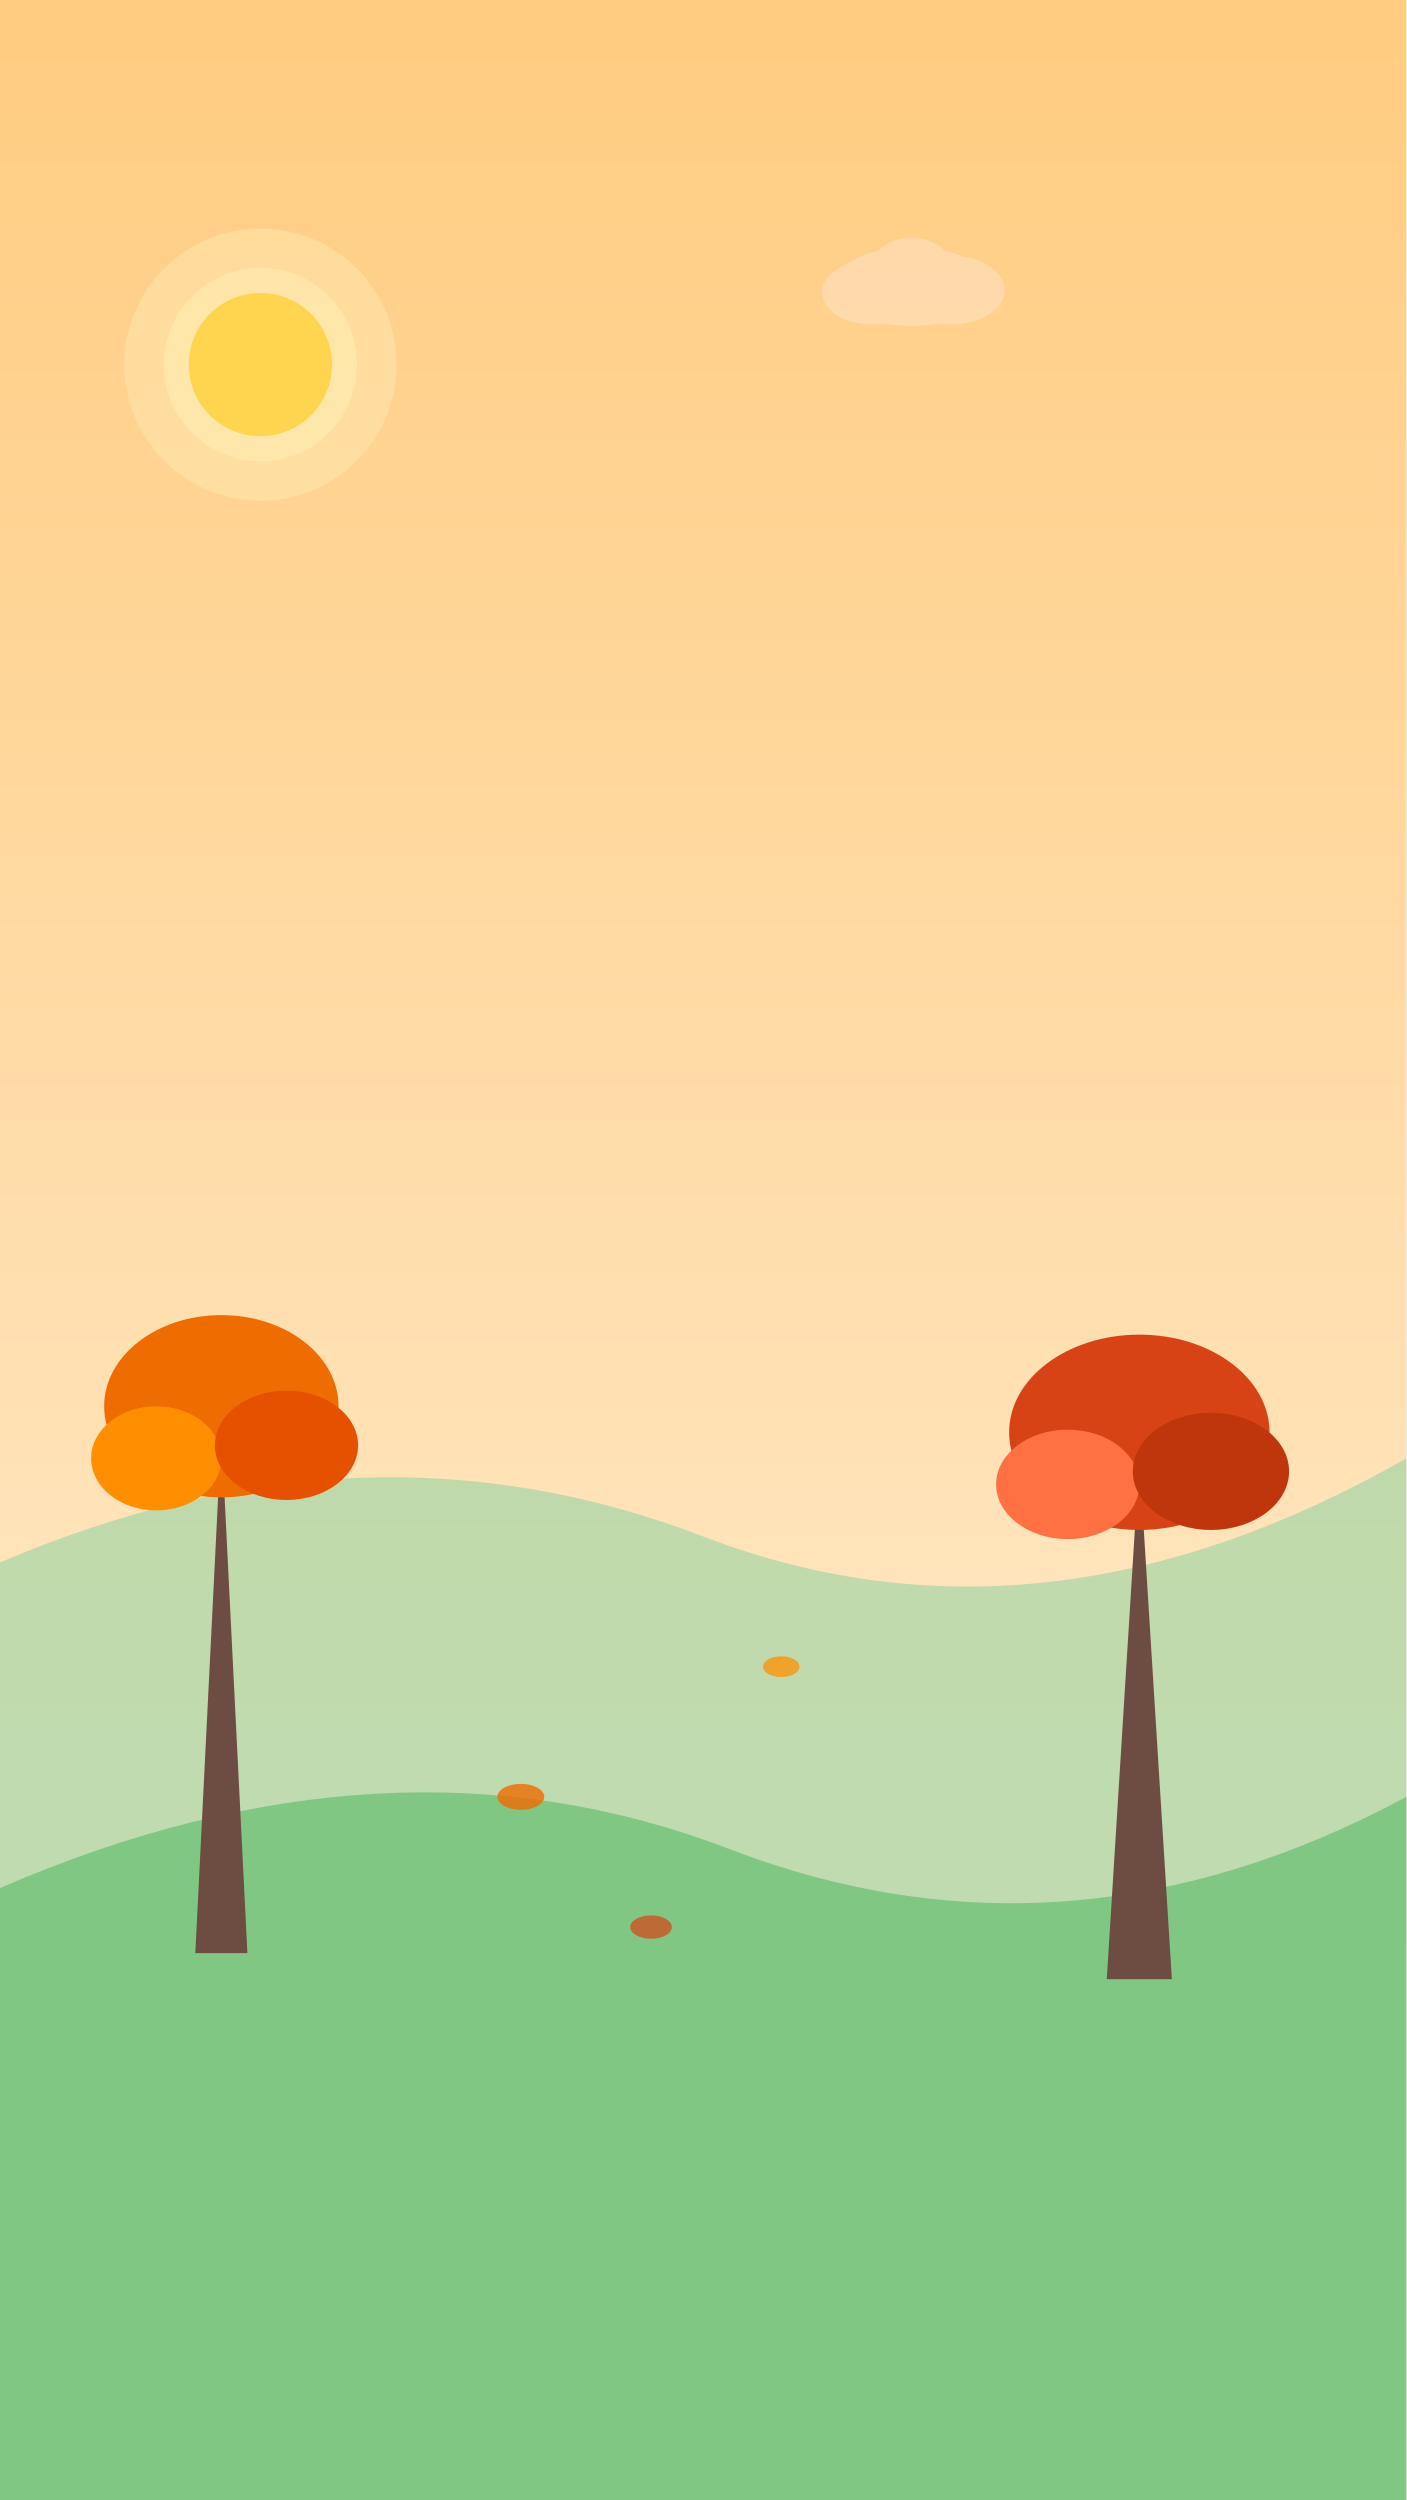
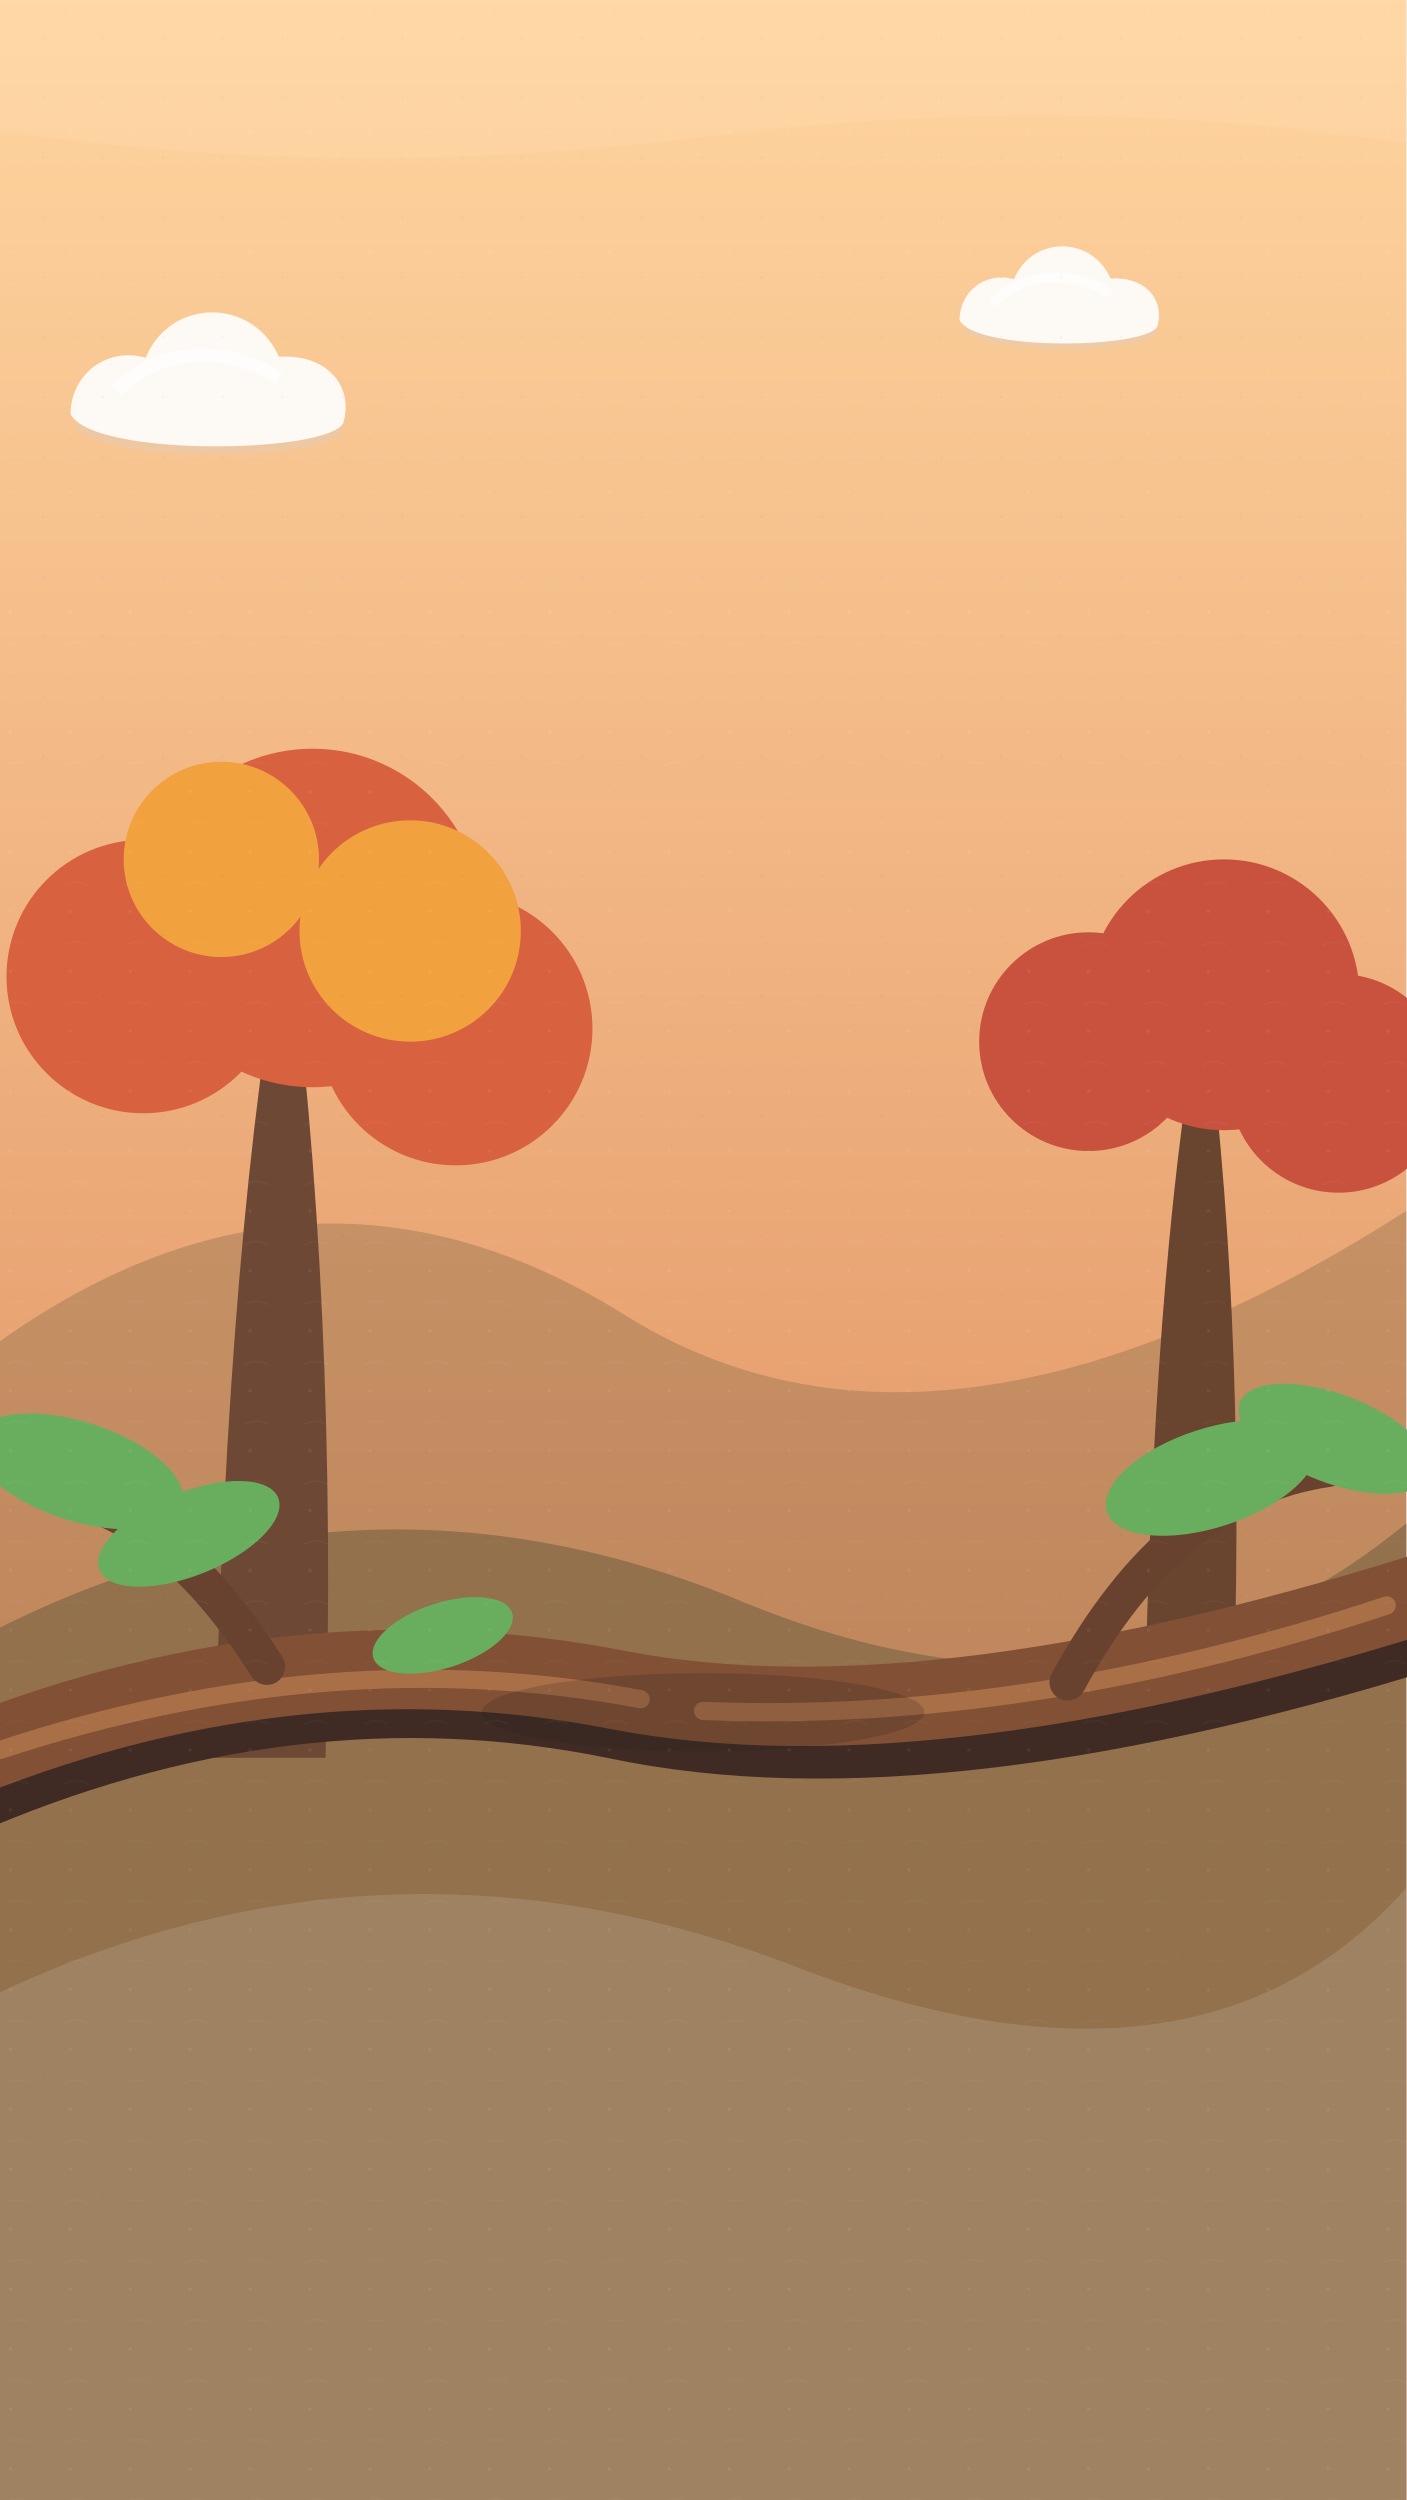
<svg xmlns="http://www.w3.org/2000/svg" width="1080" height="1920" viewBox="0 0 1080 1920">
  <defs>
-     <linearGradient id="af" x1="0" y1="0" x2="0" y2="1">
-       <stop offset="0%" stop-color="#FFCC80" />
-       <stop offset="55%" stop-color="#FFE0B2" />
-       <stop offset="100%" stop-color="#FFF3E0" />
+     <linearGradient id="autumn_forest_sky" x1="0" y1="0" x2="0" y2="1">
+       <stop offset="0" stop-color="#FFD6A0" />
+       <stop offset="1" stop-color="#D6784D" />
    </linearGradient>
+     <linearGradient id="autumn_forest_shine" x1="0" y1="0" x2="1" y2="1">
+       <stop offset="0" stop-color="#FFFFFF" stop-opacity=".45" />
+       <stop offset=".55" stop-color="#FFFFFF" stop-opacity=".05" />
+       <stop offset="1" stop-color="#1E2440" stop-opacity=".12" />
+     </linearGradient>
+     <radialGradient id="autumn_forest_glow">
+       <stop offset="0" stop-color="#FFFFFF" stop-opacity=".72" />
+       <stop offset="1" stop-color="#FFFFFF" stop-opacity="0" />
+     </radialGradient>
+     <pattern id="autumn_forest_grain" width="46" height="46" patternUnits="userSpaceOnUse">
+       <circle cx="8" cy="10" r="1.3" fill="#FFFFFF" opacity=".12" />
+       <circle cx="33" cy="29" r="1" fill="#24304A" opacity=".06" />
+       <path d="M4 36 Q13 31 22 36" fill="none" stroke="#FFFFFF" stroke-width="1" opacity=".07" />
+     </pattern>
  </defs>
-   <rect width="1080" height="1920" fill="url(#af)" />
-   <circle cx="200.0" cy="280.0" r="104.5" fill="#FFECB3" opacity="0.45" />
-   <circle cx="200.0" cy="280.0" r="74.25" fill="#FFECB3" opacity="0.55" />
-   <circle cx="200.0" cy="280.0" r="55.0" fill="#FFD54F" />
-   <g opacity="0.6">
-     <ellipse cx="700.0" cy="220.0" rx="60.5" ry="30.25" fill="#FFE0C0" />
-     <ellipse cx="669.75" cy="224.4" rx="38.5" ry="24.75" fill="#FFE0C0" />
-     <ellipse cx="730.25" cy="222.75" rx="41.25" ry="26.4" fill="#FFE0C0" />
-     <ellipse cx="700.0" cy="204.6" rx="30.25" ry="22.0" fill="#FFE0C0" />
+   <rect width="1080" height="1920" fill="url(#autumn_forest_sky)" />
+   <g transform="translate(155.0 310.0) scale(0.8)">
+     <path d="M-120 24 C-126-22-88-52-48-40 C-28-90 46-96 70-42 C118-48 148-12 132 30            C112 54-92 58-120 24Z" fill="#C7D2E2" opacity=".22" />
+     <path d="M-126 10 C-126-28-91-55-54-44 C-30-102 49-102 74-45            C119-48 146-18 136 18 C124 48-105 52-126 10Z" fill="#FFFFFF" opacity=".88" />
+     <path d="M-82-12 C-48-50 21-60 74-24" fill="none" stroke="#FFFFFF" stroke-width="13" opacity=".6" />
  </g>
-   <path d="M0 1200 Q280 1080 540 1180 T1080 1120 L1080 1920 L0 1920 Z" fill="#A5D6A7" opacity="0.7" />
-   <path d="M0 1450 Q300 1320 560 1420 T1080 1380 L1080 1920 L0 1920 Z" fill="#81C784" opacity="1.0" />
-   <path d="M150 1500 L170 1100 L190 1500 Z" fill="#6D4C41" />
-   <ellipse cx="170" cy="1080" rx="90" ry="70" fill="#EF6C00" />
-   <ellipse cx="120" cy="1120" rx="50" ry="40" fill="#FF8F00" />
-   <ellipse cx="220" cy="1110" rx="55" ry="42" fill="#E65100" />
-   <path d="M850 1520 L875 1120 L900 1520 Z" fill="#6D4C41" />
-   <ellipse cx="875" cy="1100" rx="100" ry="75" fill="#D84315" />
-   <ellipse cx="820" cy="1140" rx="55" ry="42" fill="#FF7043" />
-   <ellipse cx="930" cy="1130" rx="60" ry="45" fill="#BF360C" />
-   <ellipse cx="400" cy="1380" rx="18" ry="10" fill="#EF6C00" opacity="0.8" />
-   <ellipse cx="600" cy="1280" rx="14" ry="8" fill="#FF8F00" opacity="0.75" />
-   <ellipse cx="500" cy="1480" rx="16" ry="9" fill="#D84315" opacity="0.7" />
+   <g transform="translate(810.0 240.0) scale(0.58)">
+     <path d="M-120 24 C-126-22-88-52-48-40 C-28-90 46-96 70-42 C118-48 148-12 132 30            C112 54-92 58-120 24Z" fill="#C7D2E2" opacity=".22" />
+     <path d="M-126 10 C-126-28-91-55-54-44 C-30-102 49-102 74-45            C119-48 146-18 136 18 C124 48-105 52-126 10Z" fill="#FFFFFF" opacity=".88" />
+     <path d="M-82-12 C-48-50 21-60 74-24" fill="none" stroke="#FFFFFF" stroke-width="13" opacity=".6" />
+   </g>
+   <path d="M0 1030 Q240 860 480 1010 T1080 930 V1920 H0Z" fill="#92714C" opacity=".42" />
+   <path d="M0 1250 Q280 1110 570 1230 T1080 1170 V1920 H0Z" fill="#92714C" />
+   <path d="M0 1530 Q300 1390 610 1510 T1080 1450 V1920 H0Z" fill="#FFFFFF" opacity=".12" />
+   <g transform="translate(90 700)">
+     <path d="M75 650 Q85 240 130 0 Q170 300 160 650" fill="#6D4935" />
+     <g fill="#D8613F">
+       <circle cx="20" cy="50" r="105" />
+       <circle cx="150" cy="5" r="130" />
+       <circle cx="260" cy="90" r="105" />
+     </g>
+     <g fill="#F2A13F">
+       <circle cx="80" cy="-40" r="75" />
+       <circle cx="225" cy="15" r="85" />
+     </g>
+   </g>
+   <g transform="translate(820 760) scale(.8)">
+     <path d="M75 650 Q85 240 130 0 Q170 300 160 650" fill="#69442F" />
+     <g fill="#C8523E">
+       <circle cx="20" cy="50" r="105" />
+       <circle cx="150" cy="5" r="130" />
+       <circle cx="260" cy="90" r="105" />
+     </g>
+   </g>
+   <g>
+     <path d="M-40 1375 Q220 1260 475 1312 Q720 1364 1120 1235" fill="none" stroke="#3F2A24" stroke-width="78" stroke-linecap="round" />
+     <path d="M-40 1356 Q220 1248 475 1298 Q720 1345 1120 1215" fill="none" stroke="#815035" stroke-width="61" stroke-linecap="round" />
+     <path d="M0 1344 Q255 1260 492 1305 M540 1314 Q790 1324 1065 1233" fill="none" stroke="#B77A4D" stroke-width="14" stroke-linecap="round" opacity=".75" />
+     <path d="M205 1280 Q135 1170 55 1150 M820 1292 Q900 1145 1020 1128" fill="none" stroke="#68422F" stroke-width="28" stroke-linecap="round" />
+     <g fill="#69AE5E">
+       <ellipse cx="60" cy="1130" rx="84" ry="38" transform="rotate(18 60 1130)" />
+       <ellipse cx="145" cy="1178" rx="74" ry="32" transform="rotate(-22 145 1178)" />
+       <ellipse cx="930" cy="1135" rx="84" ry="38" transform="rotate(-18 930 1135)" />
+       <ellipse cx="1025" cy="1105" rx="78" ry="34" transform="rotate(21 1025 1105)" />
+       <ellipse cx="340" cy="1256" rx="56" ry="25" transform="rotate(-18 340 1256)" />
+     </g>
+     <ellipse cx="540" cy="1315" rx="170" ry="30" fill="#281D20" opacity=".2" />
+   </g>
+   <rect width="1080" height="1920" fill="url(#autumn_forest_grain)" opacity=".55" />
+   <path d="M0 0 H1080 V110 Q820 70 540 105 T0 100 Z" fill="#FFFFFF" opacity=".06" />
</svg>
